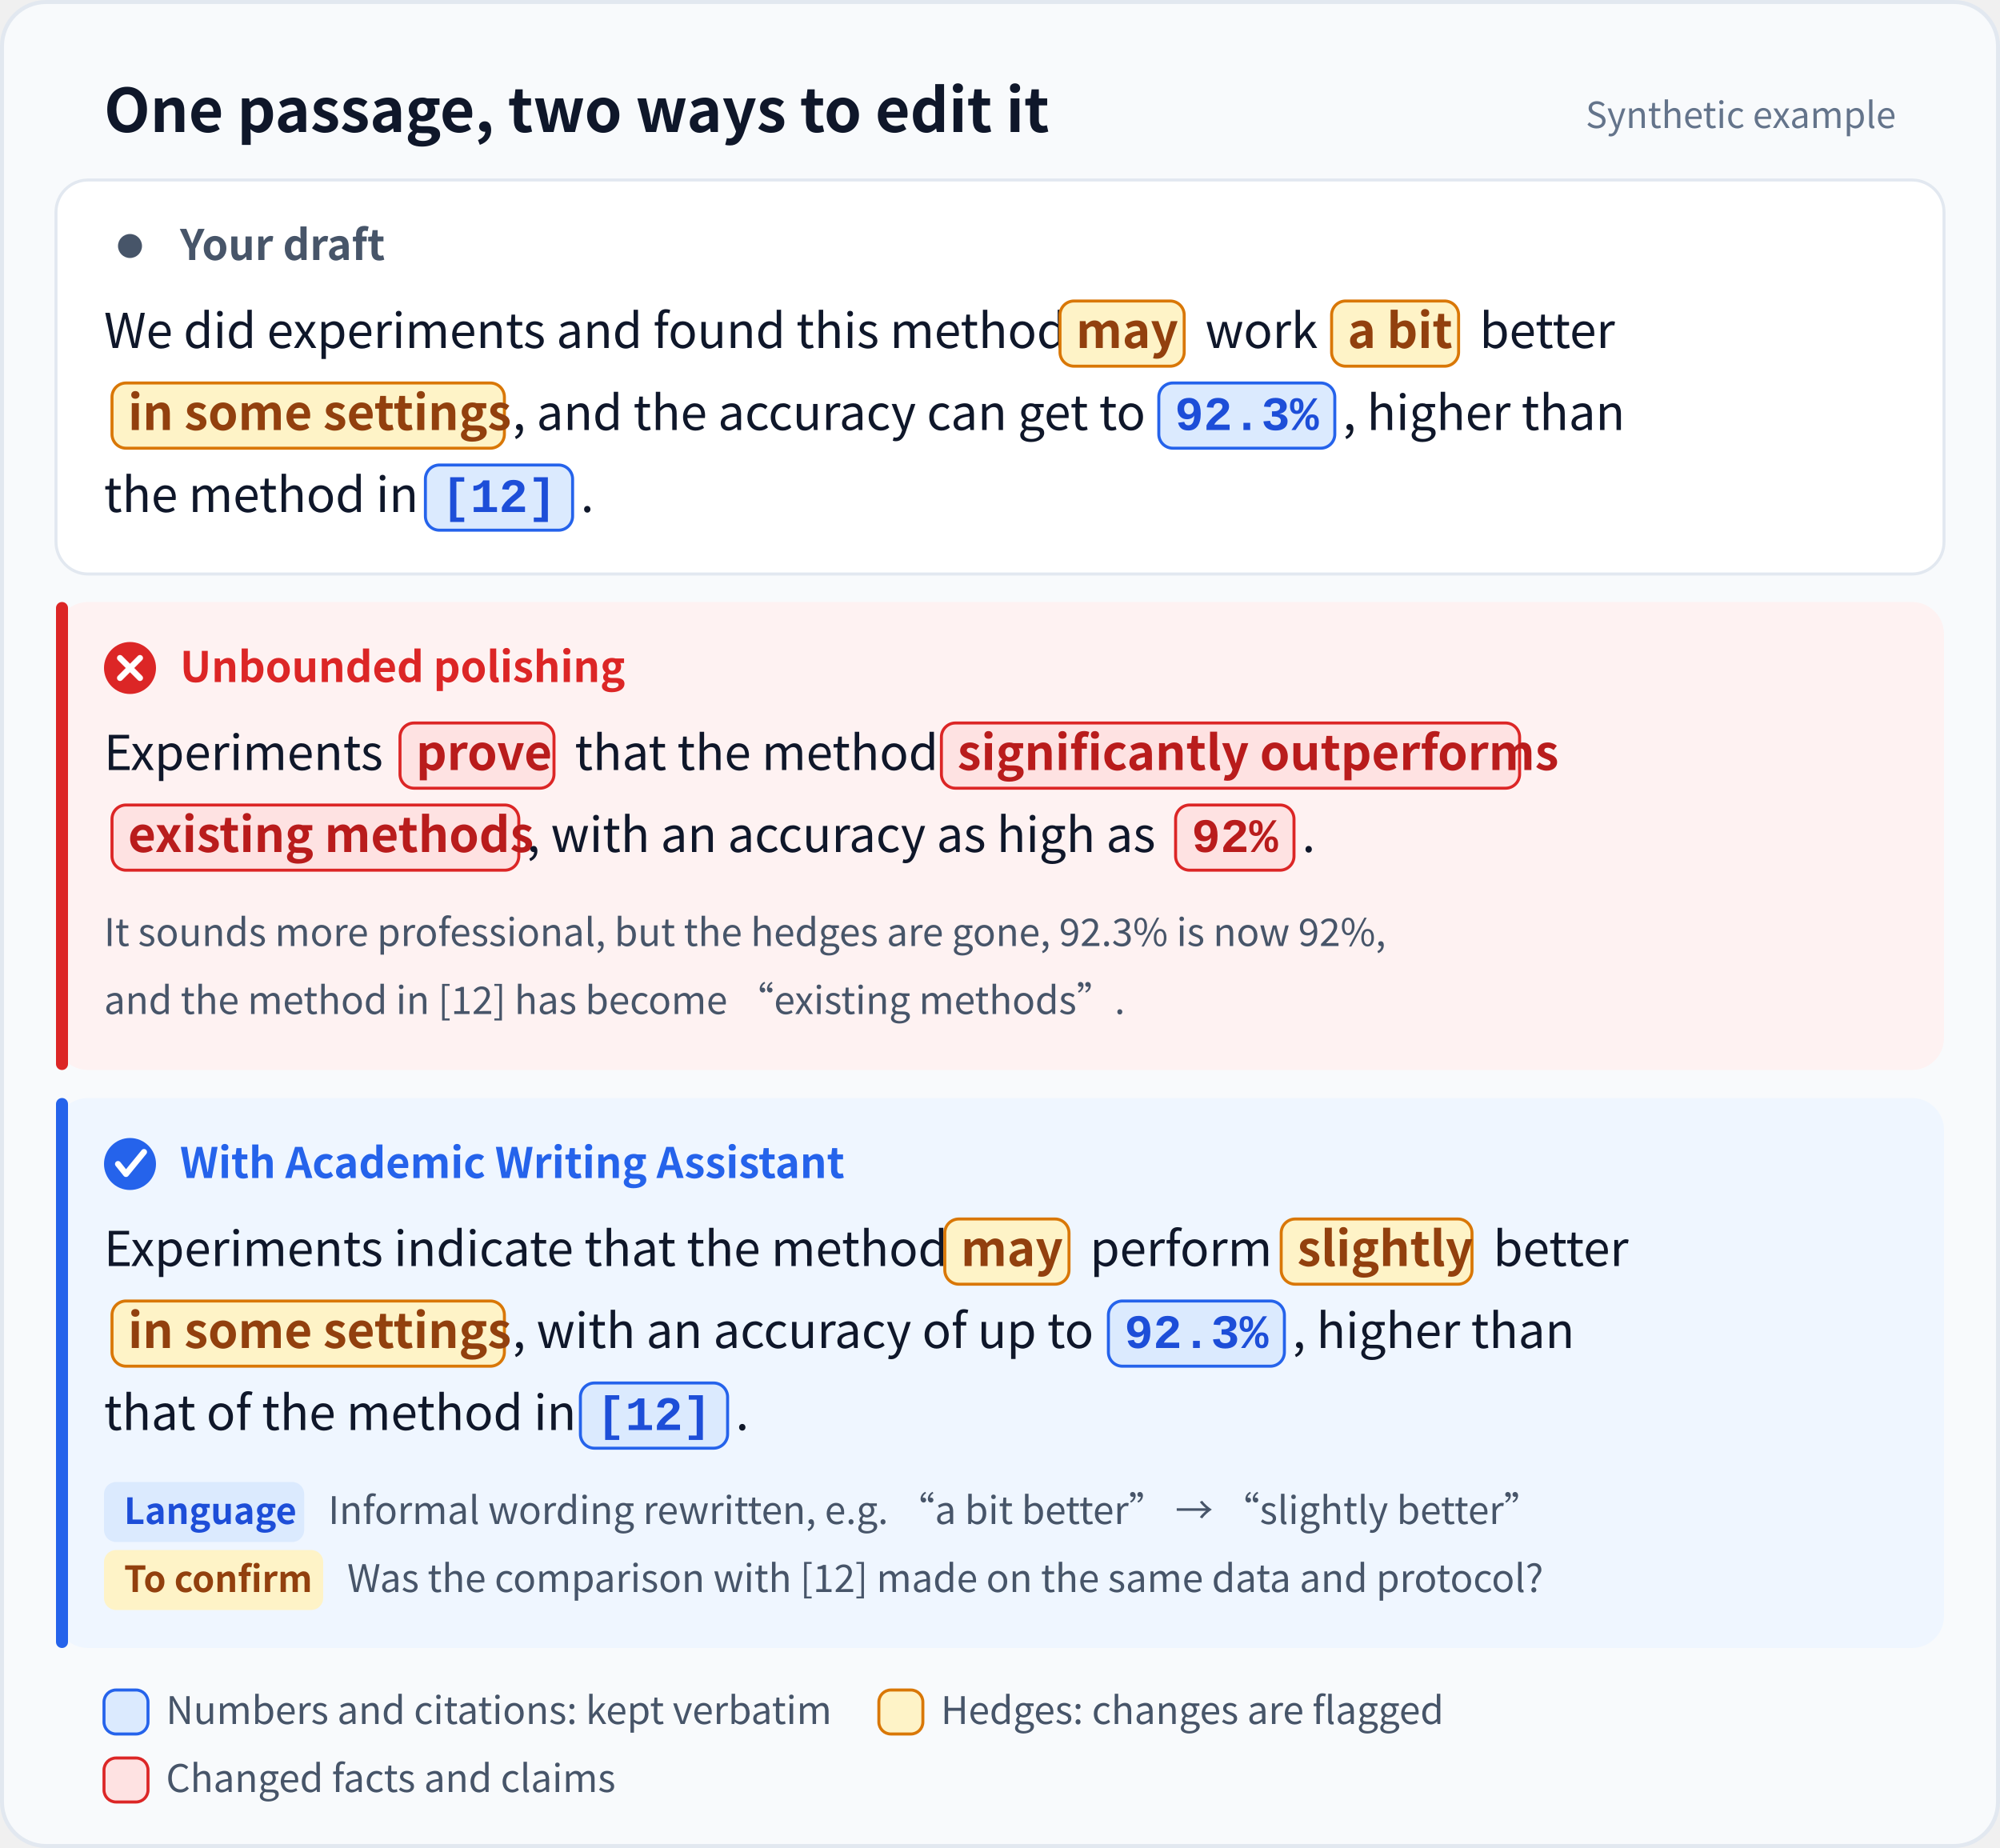
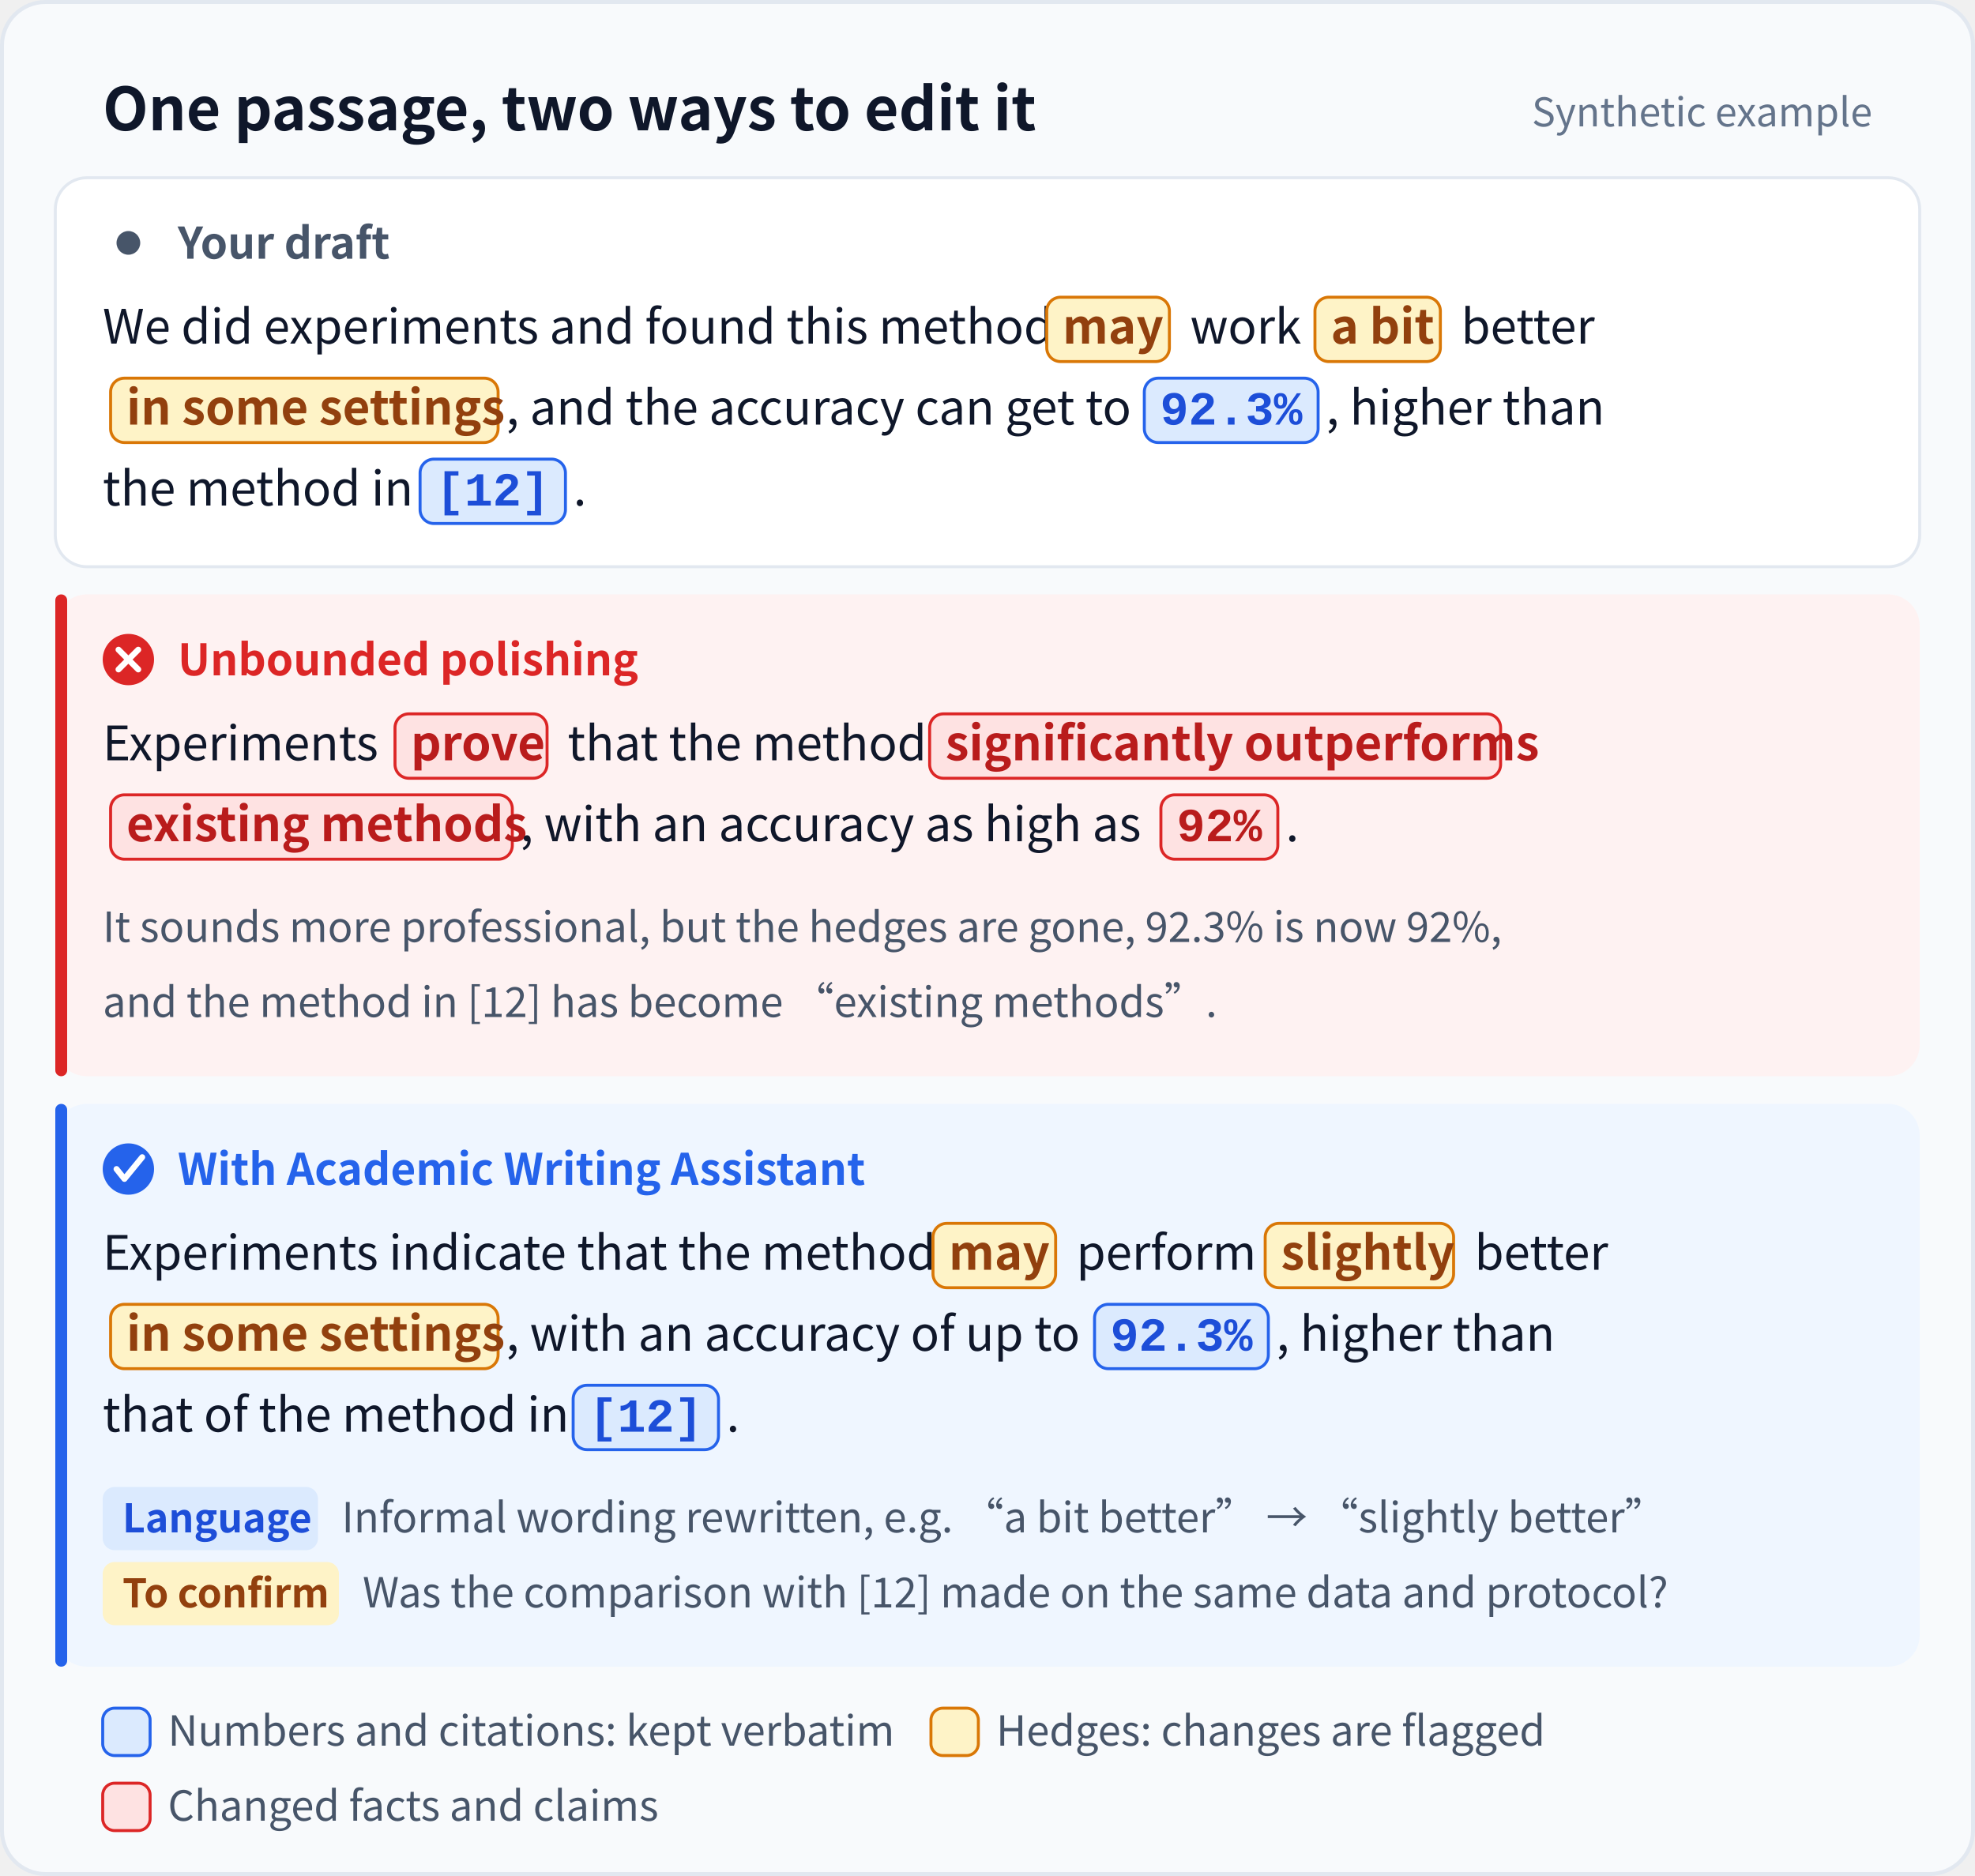
- <svg xmlns="http://www.w3.org/2000/svg" width="1000" height="924" viewBox="0 0 1000 924" role="img" aria-labelledby="title desc">
-   <rect x="1" y="1" width="998" height="922" rx="22" fill="#F8FAFC" stroke="#E2E8F0" stroke-width="2" />
+ <svg xmlns="http://www.w3.org/2000/svg" width="1000" height="950" viewBox="0 0 1000 950" role="img" aria-labelledby="title desc">
+   <rect x="1" y="1" width="998" height="948" rx="22" fill="#F8FAFC" stroke="#E2E8F0" stroke-width="2" />
  <g id="header">
    <text x="52.0" y="66.0" font-family="-apple-system, BlinkMacSystemFont, 'Segoe UI', 'PingFang SC', 'Hiragino Sans GB', 'Microsoft YaHei', 'Noto Sans CJK SC', sans-serif" font-size="30" font-weight="700" fill="#0F172A" textLength="439.5" lengthAdjust="spacingAndGlyphs">One passage, two ways to edit it</text>
-     <text x="948.0" y="64.0" font-family="-apple-system, BlinkMacSystemFont, 'Segoe UI', 'PingFang SC', 'Hiragino Sans GB', 'Microsoft YaHei', 'Noto Sans CJK SC', sans-serif" font-size="18" font-weight="400" fill="#64748B" text-anchor="end" textLength="151.7" lengthAdjust="spacingAndGlyphs">Synthetic example</text>
+     <text x="948.0" y="64.0" font-family="-apple-system, BlinkMacSystemFont, 'Segoe UI', 'PingFang SC', 'Hiragino Sans GB', 'Microsoft YaHei', 'Noto Sans CJK SC', sans-serif" font-size="20" font-weight="400" fill="#64748B" text-anchor="end" textLength="168.6" lengthAdjust="spacingAndGlyphs">Synthetic example</text>
  </g>
  <g id="original">
    <rect x="28" y="90" width="944" height="197" rx="16" fill="#FFFFFF" stroke="#E2E8F0" stroke-width="1.5" />
    <circle cx="65" cy="123" r="6" fill="#475569" />
-     <text x="90.0" y="130.0" font-family="-apple-system, BlinkMacSystemFont, 'Segoe UI', 'PingFang SC', 'Hiragino Sans GB', 'Microsoft YaHei', 'Noto Sans CJK SC', sans-serif" font-size="21" font-weight="700" fill="#475569" textLength="95.1" lengthAdjust="spacingAndGlyphs">Your draft</text>
+     <text x="90.0" y="131.0" font-family="-apple-system, BlinkMacSystemFont, 'Segoe UI', 'PingFang SC', 'Hiragino Sans GB', 'Microsoft YaHei', 'Noto Sans CJK SC', sans-serif" font-size="22" font-weight="700" fill="#475569" textLength="99.7" lengthAdjust="spacingAndGlyphs">Your draft</text>
    <text x="52.0" y="174.0" font-family="-apple-system, BlinkMacSystemFont, 'Segoe UI', 'PingFang SC', 'Hiragino Sans GB', 'Microsoft YaHei', 'Noto Sans CJK SC', sans-serif" font-size="24" font-weight="400" fill="#0F172A" textLength="467.5" lengthAdjust="spacingAndGlyphs">We did experiments and found this method</text>
    <rect x="530.0" y="150.5" width="62.1" height="32.6" rx="7" fill="#FEF3C7" stroke="#D97706" stroke-width="1.5" />
    <text x="538.0" y="174.0" font-family="-apple-system, BlinkMacSystemFont, 'Segoe UI', 'PingFang SC', 'Hiragino Sans GB', 'Microsoft YaHei', 'Noto Sans CJK SC', sans-serif" font-size="24" font-weight="600" fill="#92400E" textLength="46.1" lengthAdjust="spacingAndGlyphs">may</text>
    <text x="602.6" y="174.0" font-family="-apple-system, BlinkMacSystemFont, 'Segoe UI', 'PingFang SC', 'Hiragino Sans GB', 'Microsoft YaHei', 'Noto Sans CJK SC', sans-serif" font-size="24" font-weight="400" fill="#0F172A" textLength="52.8" lengthAdjust="spacingAndGlyphs">work</text>
    <rect x="665.8" y="150.5" width="63.5" height="32.6" rx="7" fill="#FEF3C7" stroke="#D97706" stroke-width="1.5" />
    <text x="673.8" y="174.0" font-family="-apple-system, BlinkMacSystemFont, 'Segoe UI', 'PingFang SC', 'Hiragino Sans GB', 'Microsoft YaHei', 'Noto Sans CJK SC', sans-serif" font-size="24" font-weight="600" fill="#92400E" textLength="47.5" lengthAdjust="spacingAndGlyphs">a bit</text>
    <text x="739.8" y="174.0" font-family="-apple-system, BlinkMacSystemFont, 'Segoe UI', 'PingFang SC', 'Hiragino Sans GB', 'Microsoft YaHei', 'Noto Sans CJK SC', sans-serif" font-size="24" font-weight="400" fill="#0F172A" textLength="63.6" lengthAdjust="spacingAndGlyphs">better</text>
    <rect x="56.0" y="191.5" width="196.2" height="32.6" rx="7" fill="#FEF3C7" stroke="#D97706" stroke-width="1.5" />
    <text x="64.0" y="215.0" font-family="-apple-system, BlinkMacSystemFont, 'Segoe UI', 'PingFang SC', 'Hiragino Sans GB', 'Microsoft YaHei', 'Noto Sans CJK SC', sans-serif" font-size="24" font-weight="600" fill="#92400E" textLength="180.2" lengthAdjust="spacingAndGlyphs">in some settings</text>
    <text x="256.2" y="215.0" font-family="-apple-system, BlinkMacSystemFont, 'Segoe UI', 'PingFang SC', 'Hiragino Sans GB', 'Microsoft YaHei', 'Noto Sans CJK SC', sans-serif" font-size="24" font-weight="400" fill="#0F172A" textLength="312.7" lengthAdjust="spacingAndGlyphs">, and the accuracy can get to</text>
    <rect x="579.4" y="191.5" width="88.0" height="32.6" rx="7" fill="#DBEAFE" stroke="#2563EB" stroke-width="1.5" />
    <text x="587.4" y="215.0" font-family="ui-monospace, SFMono-Regular, Menlo, Consolas, 'Liberation Mono', monospace" font-size="24" font-weight="600" fill="#1D4ED8" textLength="72.0" lengthAdjust="spacingAndGlyphs">92.3%</text>
    <text x="671.4" y="215.0" font-family="-apple-system, BlinkMacSystemFont, 'Segoe UI', 'PingFang SC', 'Hiragino Sans GB', 'Microsoft YaHei', 'Noto Sans CJK SC', sans-serif" font-size="24" font-weight="400" fill="#0F172A" textLength="135.1" lengthAdjust="spacingAndGlyphs">, higher than</text>
    <text x="52.0" y="256.0" font-family="-apple-system, BlinkMacSystemFont, 'Segoe UI', 'PingFang SC', 'Hiragino Sans GB', 'Microsoft YaHei', 'Noto Sans CJK SC', sans-serif" font-size="24" font-weight="400" fill="#0F172A" textLength="150.2" lengthAdjust="spacingAndGlyphs">the method in</text>
    <rect x="212.7" y="232.5" width="73.6" height="32.6" rx="7" fill="#DBEAFE" stroke="#2563EB" stroke-width="1.5" />
    <text x="220.7" y="256.0" font-family="ui-monospace, SFMono-Regular, Menlo, Consolas, 'Liberation Mono', monospace" font-size="24" font-weight="600" fill="#1D4ED8" textLength="57.6" lengthAdjust="spacingAndGlyphs">[12]</text>
    <text x="290.3" y="256.0" font-family="-apple-system, BlinkMacSystemFont, 'Segoe UI', 'PingFang SC', 'Hiragino Sans GB', 'Microsoft YaHei', 'Noto Sans CJK SC', sans-serif" font-size="24" font-weight="400" fill="#0F172A" textLength="6.5" lengthAdjust="spacingAndGlyphs">.</text>
  </g>
  <g id="unbounded">
-     <rect x="28" y="301" width="944" height="234" rx="16" fill="#FEF2F2" />
-     <rect x="28" y="301" width="6" height="234" rx="3" fill="#DC2626" />
+     <rect x="28" y="301" width="944" height="244" rx="16" fill="#FEF2F2" />
+     <rect x="28" y="301" width="6" height="244" rx="3" fill="#DC2626" />
    <circle cx="65" cy="334" r="13" fill="#DC2626" />
    <path d="M60 329L70 339M70 329L60 339" fill="none" stroke="#FFFFFF" stroke-width="3" stroke-linecap="round" />
-     <text x="90.0" y="341.0" font-family="-apple-system, BlinkMacSystemFont, 'Segoe UI', 'PingFang SC', 'Hiragino Sans GB', 'Microsoft YaHei', 'Noto Sans CJK SC', sans-serif" font-size="21" font-weight="700" fill="#DC2626" textLength="201.6" lengthAdjust="spacingAndGlyphs">Unbounded polishing</text>
+     <text x="90.0" y="342.0" font-family="-apple-system, BlinkMacSystemFont, 'Segoe UI', 'PingFang SC', 'Hiragino Sans GB', 'Microsoft YaHei', 'Noto Sans CJK SC', sans-serif" font-size="22" font-weight="700" fill="#DC2626" textLength="211.2" lengthAdjust="spacingAndGlyphs">Unbounded polishing</text>
    <text x="52.0" y="385.0" font-family="-apple-system, BlinkMacSystemFont, 'Segoe UI', 'PingFang SC', 'Hiragino Sans GB', 'Microsoft YaHei', 'Noto Sans CJK SC', sans-serif" font-size="24" font-weight="400" fill="#0F172A" textLength="137.5" lengthAdjust="spacingAndGlyphs">Experiments</text>
    <rect x="200.0" y="361.5" width="77.0" height="32.6" rx="7" fill="#FEE2E2" stroke="#DC2626" stroke-width="1.5" />
    <text x="208.0" y="385.0" font-family="-apple-system, BlinkMacSystemFont, 'Segoe UI', 'PingFang SC', 'Hiragino Sans GB', 'Microsoft YaHei', 'Noto Sans CJK SC', sans-serif" font-size="24" font-weight="600" fill="#B91C1C" textLength="61.0" lengthAdjust="spacingAndGlyphs">prove</text>
    <text x="287.4" y="385.0" font-family="-apple-system, BlinkMacSystemFont, 'Segoe UI', 'PingFang SC', 'Hiragino Sans GB', 'Microsoft YaHei', 'Noto Sans CJK SC', sans-serif" font-size="24" font-weight="400" fill="#0F172A" textLength="172.8" lengthAdjust="spacingAndGlyphs">that the method</text>
    <rect x="470.7" y="361.5" width="289.1" height="32.6" rx="7" fill="#FEE2E2" stroke="#DC2626" stroke-width="1.5" />
    <text x="478.7" y="385.0" font-family="-apple-system, BlinkMacSystemFont, 'Segoe UI', 'PingFang SC', 'Hiragino Sans GB', 'Microsoft YaHei', 'Noto Sans CJK SC', sans-serif" font-size="24" font-weight="600" fill="#B91C1C" textLength="273.1" lengthAdjust="spacingAndGlyphs">significantly outperforms</text>
    <rect x="56.0" y="402.5" width="203.4" height="32.6" rx="7" fill="#FEE2E2" stroke="#DC2626" stroke-width="1.5" />
    <text x="64.0" y="426.0" font-family="-apple-system, BlinkMacSystemFont, 'Segoe UI', 'PingFang SC', 'Hiragino Sans GB', 'Microsoft YaHei', 'Noto Sans CJK SC', sans-serif" font-size="24" font-weight="600" fill="#B91C1C" textLength="187.4" lengthAdjust="spacingAndGlyphs">existing methods</text>
    <text x="263.4" y="426.0" font-family="-apple-system, BlinkMacSystemFont, 'Segoe UI', 'PingFang SC', 'Hiragino Sans GB', 'Microsoft YaHei', 'Noto Sans CJK SC', sans-serif" font-size="24" font-weight="400" fill="#0F172A" textLength="313.9" lengthAdjust="spacingAndGlyphs">, with an accuracy as high as</text>
    <rect x="587.8" y="402.5" width="59.2" height="32.6" rx="7" fill="#FEE2E2" stroke="#DC2626" stroke-width="1.5" />
    <text x="595.8" y="426.0" font-family="ui-monospace, SFMono-Regular, Menlo, Consolas, 'Liberation Mono', monospace" font-size="24" font-weight="600" fill="#B91C1C" textLength="43.2" lengthAdjust="spacingAndGlyphs">92%</text>
    <text x="651.0" y="426.0" font-family="-apple-system, BlinkMacSystemFont, 'Segoe UI', 'PingFang SC', 'Hiragino Sans GB', 'Microsoft YaHei', 'Noto Sans CJK SC', sans-serif" font-size="24" font-weight="400" fill="#0F172A" textLength="6.5" lengthAdjust="spacingAndGlyphs">.</text>
-     <text x="52.0" y="473.0" font-family="-apple-system, BlinkMacSystemFont, 'Segoe UI', 'PingFang SC', 'Hiragino Sans GB', 'Microsoft YaHei', 'Noto Sans CJK SC', sans-serif" font-size="19" font-weight="400" fill="#475569" textLength="634.6" lengthAdjust="spacingAndGlyphs">It sounds more professional, but the hedges are gone, 92.3% is now 92%,</text>
-     <text x="52.0" y="507.0" font-family="-apple-system, BlinkMacSystemFont, 'Segoe UI', 'PingFang SC', 'Hiragino Sans GB', 'Microsoft YaHei', 'Noto Sans CJK SC', sans-serif" font-size="19" font-weight="400" fill="#475569" textLength="479.9" lengthAdjust="spacingAndGlyphs">and the method in [12] has become “existing methods”.</text>
+     <text x="52.0" y="477.0" font-family="-apple-system, BlinkMacSystemFont, 'Segoe UI', 'PingFang SC', 'Hiragino Sans GB', 'Microsoft YaHei', 'Noto Sans CJK SC', sans-serif" font-size="21" font-weight="400" fill="#475569" textLength="701.4" lengthAdjust="spacingAndGlyphs">It sounds more professional, but the hedges are gone, 92.3% is now 92%,</text>
+     <text x="52.0" y="515.0" font-family="-apple-system, BlinkMacSystemFont, 'Segoe UI', 'PingFang SC', 'Hiragino Sans GB', 'Microsoft YaHei', 'Noto Sans CJK SC', sans-serif" font-size="21" font-weight="400" fill="#475569" textLength="530.5" lengthAdjust="spacingAndGlyphs">and the method in [12] has become “existing methods”.</text>
  </g>
  <g id="skill">
-     <rect x="28" y="549" width="944" height="275" rx="16" fill="#EFF6FF" />
-     <rect x="28" y="549" width="6" height="275" rx="3" fill="#2563EB" />
-     <circle cx="65" cy="582" r="13" fill="#2563EB" />
-     <path d="M59 582L63 587L72 576" fill="none" stroke="#FFFFFF" stroke-width="3" stroke-linecap="round" stroke-linejoin="round" />
-     <text x="90.0" y="589.0" font-family="-apple-system, BlinkMacSystemFont, 'Segoe UI', 'PingFang SC', 'Hiragino Sans GB', 'Microsoft YaHei', 'Noto Sans CJK SC', sans-serif" font-size="21" font-weight="700" fill="#2563EB" textLength="311.8" lengthAdjust="spacingAndGlyphs">With Academic Writing Assistant</text>
-     <text x="52.0" y="633.0" font-family="-apple-system, BlinkMacSystemFont, 'Segoe UI', 'PingFang SC', 'Hiragino Sans GB', 'Microsoft YaHei', 'Noto Sans CJK SC', sans-serif" font-size="24" font-weight="400" fill="#0F172A" textLength="409.9" lengthAdjust="spacingAndGlyphs">Experiments indicate that the method</text>
-     <rect x="472.4" y="609.5" width="62.1" height="32.6" rx="7" fill="#FEF3C7" stroke="#D97706" stroke-width="1.5" />
-     <text x="480.4" y="633.0" font-family="-apple-system, BlinkMacSystemFont, 'Segoe UI', 'PingFang SC', 'Hiragino Sans GB', 'Microsoft YaHei', 'Noto Sans CJK SC', sans-serif" font-size="24" font-weight="600" fill="#92400E" textLength="46.1" lengthAdjust="spacingAndGlyphs">may</text>
-     <text x="545.0" y="633.0" font-family="-apple-system, BlinkMacSystemFont, 'Segoe UI', 'PingFang SC', 'Hiragino Sans GB', 'Microsoft YaHei', 'Noto Sans CJK SC', sans-serif" font-size="24" font-weight="400" fill="#0F172A" textLength="85.2" lengthAdjust="spacingAndGlyphs">perform</text>
-     <rect x="640.6" y="609.5" width="95.4" height="32.6" rx="7" fill="#FEF3C7" stroke="#D97706" stroke-width="1.5" />
-     <text x="648.6" y="633.0" font-family="-apple-system, BlinkMacSystemFont, 'Segoe UI', 'PingFang SC', 'Hiragino Sans GB', 'Microsoft YaHei', 'Noto Sans CJK SC', sans-serif" font-size="24" font-weight="600" fill="#92400E" textLength="79.4" lengthAdjust="spacingAndGlyphs">slightly</text>
-     <text x="746.6" y="633.0" font-family="-apple-system, BlinkMacSystemFont, 'Segoe UI', 'PingFang SC', 'Hiragino Sans GB', 'Microsoft YaHei', 'Noto Sans CJK SC', sans-serif" font-size="24" font-weight="400" fill="#0F172A" textLength="63.6" lengthAdjust="spacingAndGlyphs">better</text>
-     <rect x="56.0" y="650.5" width="196.2" height="32.6" rx="7" fill="#FEF3C7" stroke="#D97706" stroke-width="1.5" />
-     <text x="64.0" y="674.0" font-family="-apple-system, BlinkMacSystemFont, 'Segoe UI', 'PingFang SC', 'Hiragino Sans GB', 'Microsoft YaHei', 'Noto Sans CJK SC', sans-serif" font-size="24" font-weight="600" fill="#92400E" textLength="180.2" lengthAdjust="spacingAndGlyphs">in some settings</text>
-     <text x="256.2" y="674.0" font-family="-apple-system, BlinkMacSystemFont, 'Segoe UI', 'PingFang SC', 'Hiragino Sans GB', 'Microsoft YaHei', 'Noto Sans CJK SC', sans-serif" font-size="24" font-weight="400" fill="#0F172A" textLength="287.5" lengthAdjust="spacingAndGlyphs">, with an accuracy of up to</text>
-     <rect x="554.2" y="650.5" width="88.0" height="32.6" rx="7" fill="#DBEAFE" stroke="#2563EB" stroke-width="1.5" />
-     <text x="562.2" y="674.0" font-family="ui-monospace, SFMono-Regular, Menlo, Consolas, 'Liberation Mono', monospace" font-size="24" font-weight="600" fill="#1D4ED8" textLength="72.0" lengthAdjust="spacingAndGlyphs">92.3%</text>
-     <text x="646.2" y="674.0" font-family="-apple-system, BlinkMacSystemFont, 'Segoe UI', 'PingFang SC', 'Hiragino Sans GB', 'Microsoft YaHei', 'Noto Sans CJK SC', sans-serif" font-size="24" font-weight="400" fill="#0F172A" textLength="135.1" lengthAdjust="spacingAndGlyphs">, higher than</text>
-     <text x="52.0" y="715.0" font-family="-apple-system, BlinkMacSystemFont, 'Segoe UI', 'PingFang SC', 'Hiragino Sans GB', 'Microsoft YaHei', 'Noto Sans CJK SC', sans-serif" font-size="24" font-weight="400" fill="#0F172A" textLength="227.8" lengthAdjust="spacingAndGlyphs">that of the method in</text>
-     <rect x="290.2" y="691.5" width="73.6" height="32.6" rx="7" fill="#DBEAFE" stroke="#2563EB" stroke-width="1.5" />
-     <text x="298.2" y="715.0" font-family="ui-monospace, SFMono-Regular, Menlo, Consolas, 'Liberation Mono', monospace" font-size="24" font-weight="600" fill="#1D4ED8" textLength="57.6" lengthAdjust="spacingAndGlyphs">[12]</text>
-     <text x="367.8" y="715.0" font-family="-apple-system, BlinkMacSystemFont, 'Segoe UI', 'PingFang SC', 'Hiragino Sans GB', 'Microsoft YaHei', 'Noto Sans CJK SC', sans-serif" font-size="24" font-weight="400" fill="#0F172A" textLength="6.5" lengthAdjust="spacingAndGlyphs">.</text>
-     <rect x="52" y="741" width="100.1" height="30" rx="6" fill="#DBEAFE" />
-     <text x="62.0" y="762.0" font-family="-apple-system, BlinkMacSystemFont, 'Segoe UI', 'PingFang SC', 'Hiragino Sans GB', 'Microsoft YaHei', 'Noto Sans CJK SC', sans-serif" font-size="18" font-weight="600" fill="#1D4ED8" textLength="80.1" lengthAdjust="spacingAndGlyphs">Language</text>
-     <text x="164.1" y="762.0" font-family="-apple-system, BlinkMacSystemFont, 'Segoe UI', 'PingFang SC', 'Hiragino Sans GB', 'Microsoft YaHei', 'Noto Sans CJK SC', sans-serif" font-size="19" font-weight="400" fill="#475569" textLength="542.6" lengthAdjust="spacingAndGlyphs">Informal wording rewritten, e.g. “a bit better” → “slightly better”</text>
-     <rect x="52" y="775" width="109.6" height="30" rx="6" fill="#FEF3C7" />
-     <text x="62.0" y="796.0" font-family="-apple-system, BlinkMacSystemFont, 'Segoe UI', 'PingFang SC', 'Hiragino Sans GB', 'Microsoft YaHei', 'Noto Sans CJK SC', sans-serif" font-size="18" font-weight="600" fill="#92400E" textLength="89.6" lengthAdjust="spacingAndGlyphs">To confirm</text>
-     <text x="173.6" y="796.0" font-family="-apple-system, BlinkMacSystemFont, 'Segoe UI', 'PingFang SC', 'Hiragino Sans GB', 'Microsoft YaHei', 'Noto Sans CJK SC', sans-serif" font-size="19" font-weight="400" fill="#475569" textLength="587.7" lengthAdjust="spacingAndGlyphs">Was the comparison with [12] made on the same data and protocol?</text>
+     <rect x="28" y="559" width="944" height="285" rx="16" fill="#EFF6FF" />
+     <rect x="28" y="559" width="6" height="285" rx="3" fill="#2563EB" />
+     <circle cx="65" cy="592" r="13" fill="#2563EB" />
+     <path d="M59 592L63 597L72 586" fill="none" stroke="#FFFFFF" stroke-width="3" stroke-linecap="round" stroke-linejoin="round" />
+     <text x="90.0" y="600.0" font-family="-apple-system, BlinkMacSystemFont, 'Segoe UI', 'PingFang SC', 'Hiragino Sans GB', 'Microsoft YaHei', 'Noto Sans CJK SC', sans-serif" font-size="22" font-weight="700" fill="#2563EB" textLength="326.7" lengthAdjust="spacingAndGlyphs">With Academic Writing Assistant</text>
+     <text x="52.0" y="643.0" font-family="-apple-system, BlinkMacSystemFont, 'Segoe UI', 'PingFang SC', 'Hiragino Sans GB', 'Microsoft YaHei', 'Noto Sans CJK SC', sans-serif" font-size="24" font-weight="400" fill="#0F172A" textLength="409.9" lengthAdjust="spacingAndGlyphs">Experiments indicate that the method</text>
+     <rect x="472.4" y="619.5" width="62.1" height="32.6" rx="7" fill="#FEF3C7" stroke="#D97706" stroke-width="1.5" />
+     <text x="480.4" y="643.0" font-family="-apple-system, BlinkMacSystemFont, 'Segoe UI', 'PingFang SC', 'Hiragino Sans GB', 'Microsoft YaHei', 'Noto Sans CJK SC', sans-serif" font-size="24" font-weight="600" fill="#92400E" textLength="46.1" lengthAdjust="spacingAndGlyphs">may</text>
+     <text x="545.0" y="643.0" font-family="-apple-system, BlinkMacSystemFont, 'Segoe UI', 'PingFang SC', 'Hiragino Sans GB', 'Microsoft YaHei', 'Noto Sans CJK SC', sans-serif" font-size="24" font-weight="400" fill="#0F172A" textLength="85.2" lengthAdjust="spacingAndGlyphs">perform</text>
+     <rect x="640.6" y="619.5" width="95.4" height="32.6" rx="7" fill="#FEF3C7" stroke="#D97706" stroke-width="1.5" />
+     <text x="648.6" y="643.0" font-family="-apple-system, BlinkMacSystemFont, 'Segoe UI', 'PingFang SC', 'Hiragino Sans GB', 'Microsoft YaHei', 'Noto Sans CJK SC', sans-serif" font-size="24" font-weight="600" fill="#92400E" textLength="79.4" lengthAdjust="spacingAndGlyphs">slightly</text>
+     <text x="746.6" y="643.0" font-family="-apple-system, BlinkMacSystemFont, 'Segoe UI', 'PingFang SC', 'Hiragino Sans GB', 'Microsoft YaHei', 'Noto Sans CJK SC', sans-serif" font-size="24" font-weight="400" fill="#0F172A" textLength="63.6" lengthAdjust="spacingAndGlyphs">better</text>
+     <rect x="56.0" y="660.5" width="196.2" height="32.6" rx="7" fill="#FEF3C7" stroke="#D97706" stroke-width="1.5" />
+     <text x="64.0" y="684.0" font-family="-apple-system, BlinkMacSystemFont, 'Segoe UI', 'PingFang SC', 'Hiragino Sans GB', 'Microsoft YaHei', 'Noto Sans CJK SC', sans-serif" font-size="24" font-weight="600" fill="#92400E" textLength="180.2" lengthAdjust="spacingAndGlyphs">in some settings</text>
+     <text x="256.2" y="684.0" font-family="-apple-system, BlinkMacSystemFont, 'Segoe UI', 'PingFang SC', 'Hiragino Sans GB', 'Microsoft YaHei', 'Noto Sans CJK SC', sans-serif" font-size="24" font-weight="400" fill="#0F172A" textLength="287.5" lengthAdjust="spacingAndGlyphs">, with an accuracy of up to</text>
+     <rect x="554.2" y="660.5" width="88.0" height="32.6" rx="7" fill="#DBEAFE" stroke="#2563EB" stroke-width="1.5" />
+     <text x="562.2" y="684.0" font-family="ui-monospace, SFMono-Regular, Menlo, Consolas, 'Liberation Mono', monospace" font-size="24" font-weight="600" fill="#1D4ED8" textLength="72.0" lengthAdjust="spacingAndGlyphs">92.3%</text>
+     <text x="646.2" y="684.0" font-family="-apple-system, BlinkMacSystemFont, 'Segoe UI', 'PingFang SC', 'Hiragino Sans GB', 'Microsoft YaHei', 'Noto Sans CJK SC', sans-serif" font-size="24" font-weight="400" fill="#0F172A" textLength="135.1" lengthAdjust="spacingAndGlyphs">, higher than</text>
+     <text x="52.0" y="725.0" font-family="-apple-system, BlinkMacSystemFont, 'Segoe UI', 'PingFang SC', 'Hiragino Sans GB', 'Microsoft YaHei', 'Noto Sans CJK SC', sans-serif" font-size="24" font-weight="400" fill="#0F172A" textLength="227.8" lengthAdjust="spacingAndGlyphs">that of the method in</text>
+     <rect x="290.2" y="701.5" width="73.6" height="32.6" rx="7" fill="#DBEAFE" stroke="#2563EB" stroke-width="1.5" />
+     <text x="298.2" y="725.0" font-family="ui-monospace, SFMono-Regular, Menlo, Consolas, 'Liberation Mono', monospace" font-size="24" font-weight="600" fill="#1D4ED8" textLength="57.6" lengthAdjust="spacingAndGlyphs">[12]</text>
+     <text x="367.8" y="725.0" font-family="-apple-system, BlinkMacSystemFont, 'Segoe UI', 'PingFang SC', 'Hiragino Sans GB', 'Microsoft YaHei', 'Noto Sans CJK SC', sans-serif" font-size="24" font-weight="400" fill="#0F172A" textLength="6.5" lengthAdjust="spacingAndGlyphs">.</text>
+     <rect x="52" y="753" width="109.0" height="32" rx="6" fill="#DBEAFE" />
+     <text x="62.0" y="776.0" font-family="-apple-system, BlinkMacSystemFont, 'Segoe UI', 'PingFang SC', 'Hiragino Sans GB', 'Microsoft YaHei', 'Noto Sans CJK SC', sans-serif" font-size="20" font-weight="600" fill="#1D4ED8" textLength="89.0" lengthAdjust="spacingAndGlyphs">Language</text>
+     <text x="173.0" y="776.0" font-family="-apple-system, BlinkMacSystemFont, 'Segoe UI', 'PingFang SC', 'Hiragino Sans GB', 'Microsoft YaHei', 'Noto Sans CJK SC', sans-serif" font-size="21" font-weight="400" fill="#475569" textLength="599.8" lengthAdjust="spacingAndGlyphs">Informal wording rewritten, e.g. “a bit better” → “slightly better”</text>
+     <rect x="52" y="791" width="119.6" height="32" rx="6" fill="#FEF3C7" />
+     <text x="62.0" y="814.0" font-family="-apple-system, BlinkMacSystemFont, 'Segoe UI', 'PingFang SC', 'Hiragino Sans GB', 'Microsoft YaHei', 'Noto Sans CJK SC', sans-serif" font-size="20" font-weight="600" fill="#92400E" textLength="99.6" lengthAdjust="spacingAndGlyphs">To confirm</text>
+     <text x="183.6" y="814.0" font-family="-apple-system, BlinkMacSystemFont, 'Segoe UI', 'PingFang SC', 'Hiragino Sans GB', 'Microsoft YaHei', 'Noto Sans CJK SC', sans-serif" font-size="21" font-weight="400" fill="#475569" textLength="649.5" lengthAdjust="spacingAndGlyphs">Was the comparison with [12] made on the same data and protocol?</text>
  </g>
  <g id="legend">
-     <rect x="52" y="845" width="22" height="22" rx="6" fill="#DBEAFE" stroke="#2563EB" stroke-width="1.5" />
-     <text x="83.0" y="862.0" font-family="-apple-system, BlinkMacSystemFont, 'Segoe UI', 'PingFang SC', 'Hiragino Sans GB', 'Microsoft YaHei', 'Noto Sans CJK SC', sans-serif" font-size="19" font-weight="400" fill="#475569" textLength="322.4" lengthAdjust="spacingAndGlyphs">Numbers and citations: kept verbatim</text>
-     <rect x="439.43" y="845" width="22" height="22" rx="6" fill="#FEF3C7" stroke="#D97706" stroke-width="1.5" />
-     <text x="470.4" y="862.0" font-family="-apple-system, BlinkMacSystemFont, 'Segoe UI', 'PingFang SC', 'Hiragino Sans GB', 'Microsoft YaHei', 'Noto Sans CJK SC', sans-serif" font-size="19" font-weight="400" fill="#475569" textLength="245.5" lengthAdjust="spacingAndGlyphs">Hedges: changes are flagged</text>
-     <rect x="52" y="879" width="22" height="22" rx="6" fill="#FEE2E2" stroke="#DC2626" stroke-width="1.5" />
-     <text x="83.0" y="896.0" font-family="-apple-system, BlinkMacSystemFont, 'Segoe UI', 'PingFang SC', 'Hiragino Sans GB', 'Microsoft YaHei', 'Noto Sans CJK SC', sans-serif" font-size="19" font-weight="400" fill="#475569" textLength="222.3" lengthAdjust="spacingAndGlyphs">Changed facts and claims</text>
+     <rect x="52" y="865" width="24" height="24" rx="6" fill="#DBEAFE" stroke="#2563EB" stroke-width="1.5" />
+     <text x="85.0" y="884.0" font-family="-apple-system, BlinkMacSystemFont, 'Segoe UI', 'PingFang SC', 'Hiragino Sans GB', 'Microsoft YaHei', 'Noto Sans CJK SC', sans-serif" font-size="21" font-weight="400" fill="#475569" textLength="356.4" lengthAdjust="spacingAndGlyphs">Numbers and citations: kept verbatim</text>
+     <rect x="471.37" y="865" width="24" height="24" rx="6" fill="#FEF3C7" stroke="#D97706" stroke-width="1.5" />
+     <text x="504.4" y="884.0" font-family="-apple-system, BlinkMacSystemFont, 'Segoe UI', 'PingFang SC', 'Hiragino Sans GB', 'Microsoft YaHei', 'Noto Sans CJK SC', sans-serif" font-size="21" font-weight="400" fill="#475569" textLength="271.3" lengthAdjust="spacingAndGlyphs">Hedges: changes are flagged</text>
+     <rect x="52" y="903" width="24" height="24" rx="6" fill="#FEE2E2" stroke="#DC2626" stroke-width="1.5" />
+     <text x="85.0" y="922.0" font-family="-apple-system, BlinkMacSystemFont, 'Segoe UI', 'PingFang SC', 'Hiragino Sans GB', 'Microsoft YaHei', 'Noto Sans CJK SC', sans-serif" font-size="21" font-weight="400" fill="#475569" textLength="245.7" lengthAdjust="spacingAndGlyphs">Changed facts and claims</text>
  </g>
</svg>
